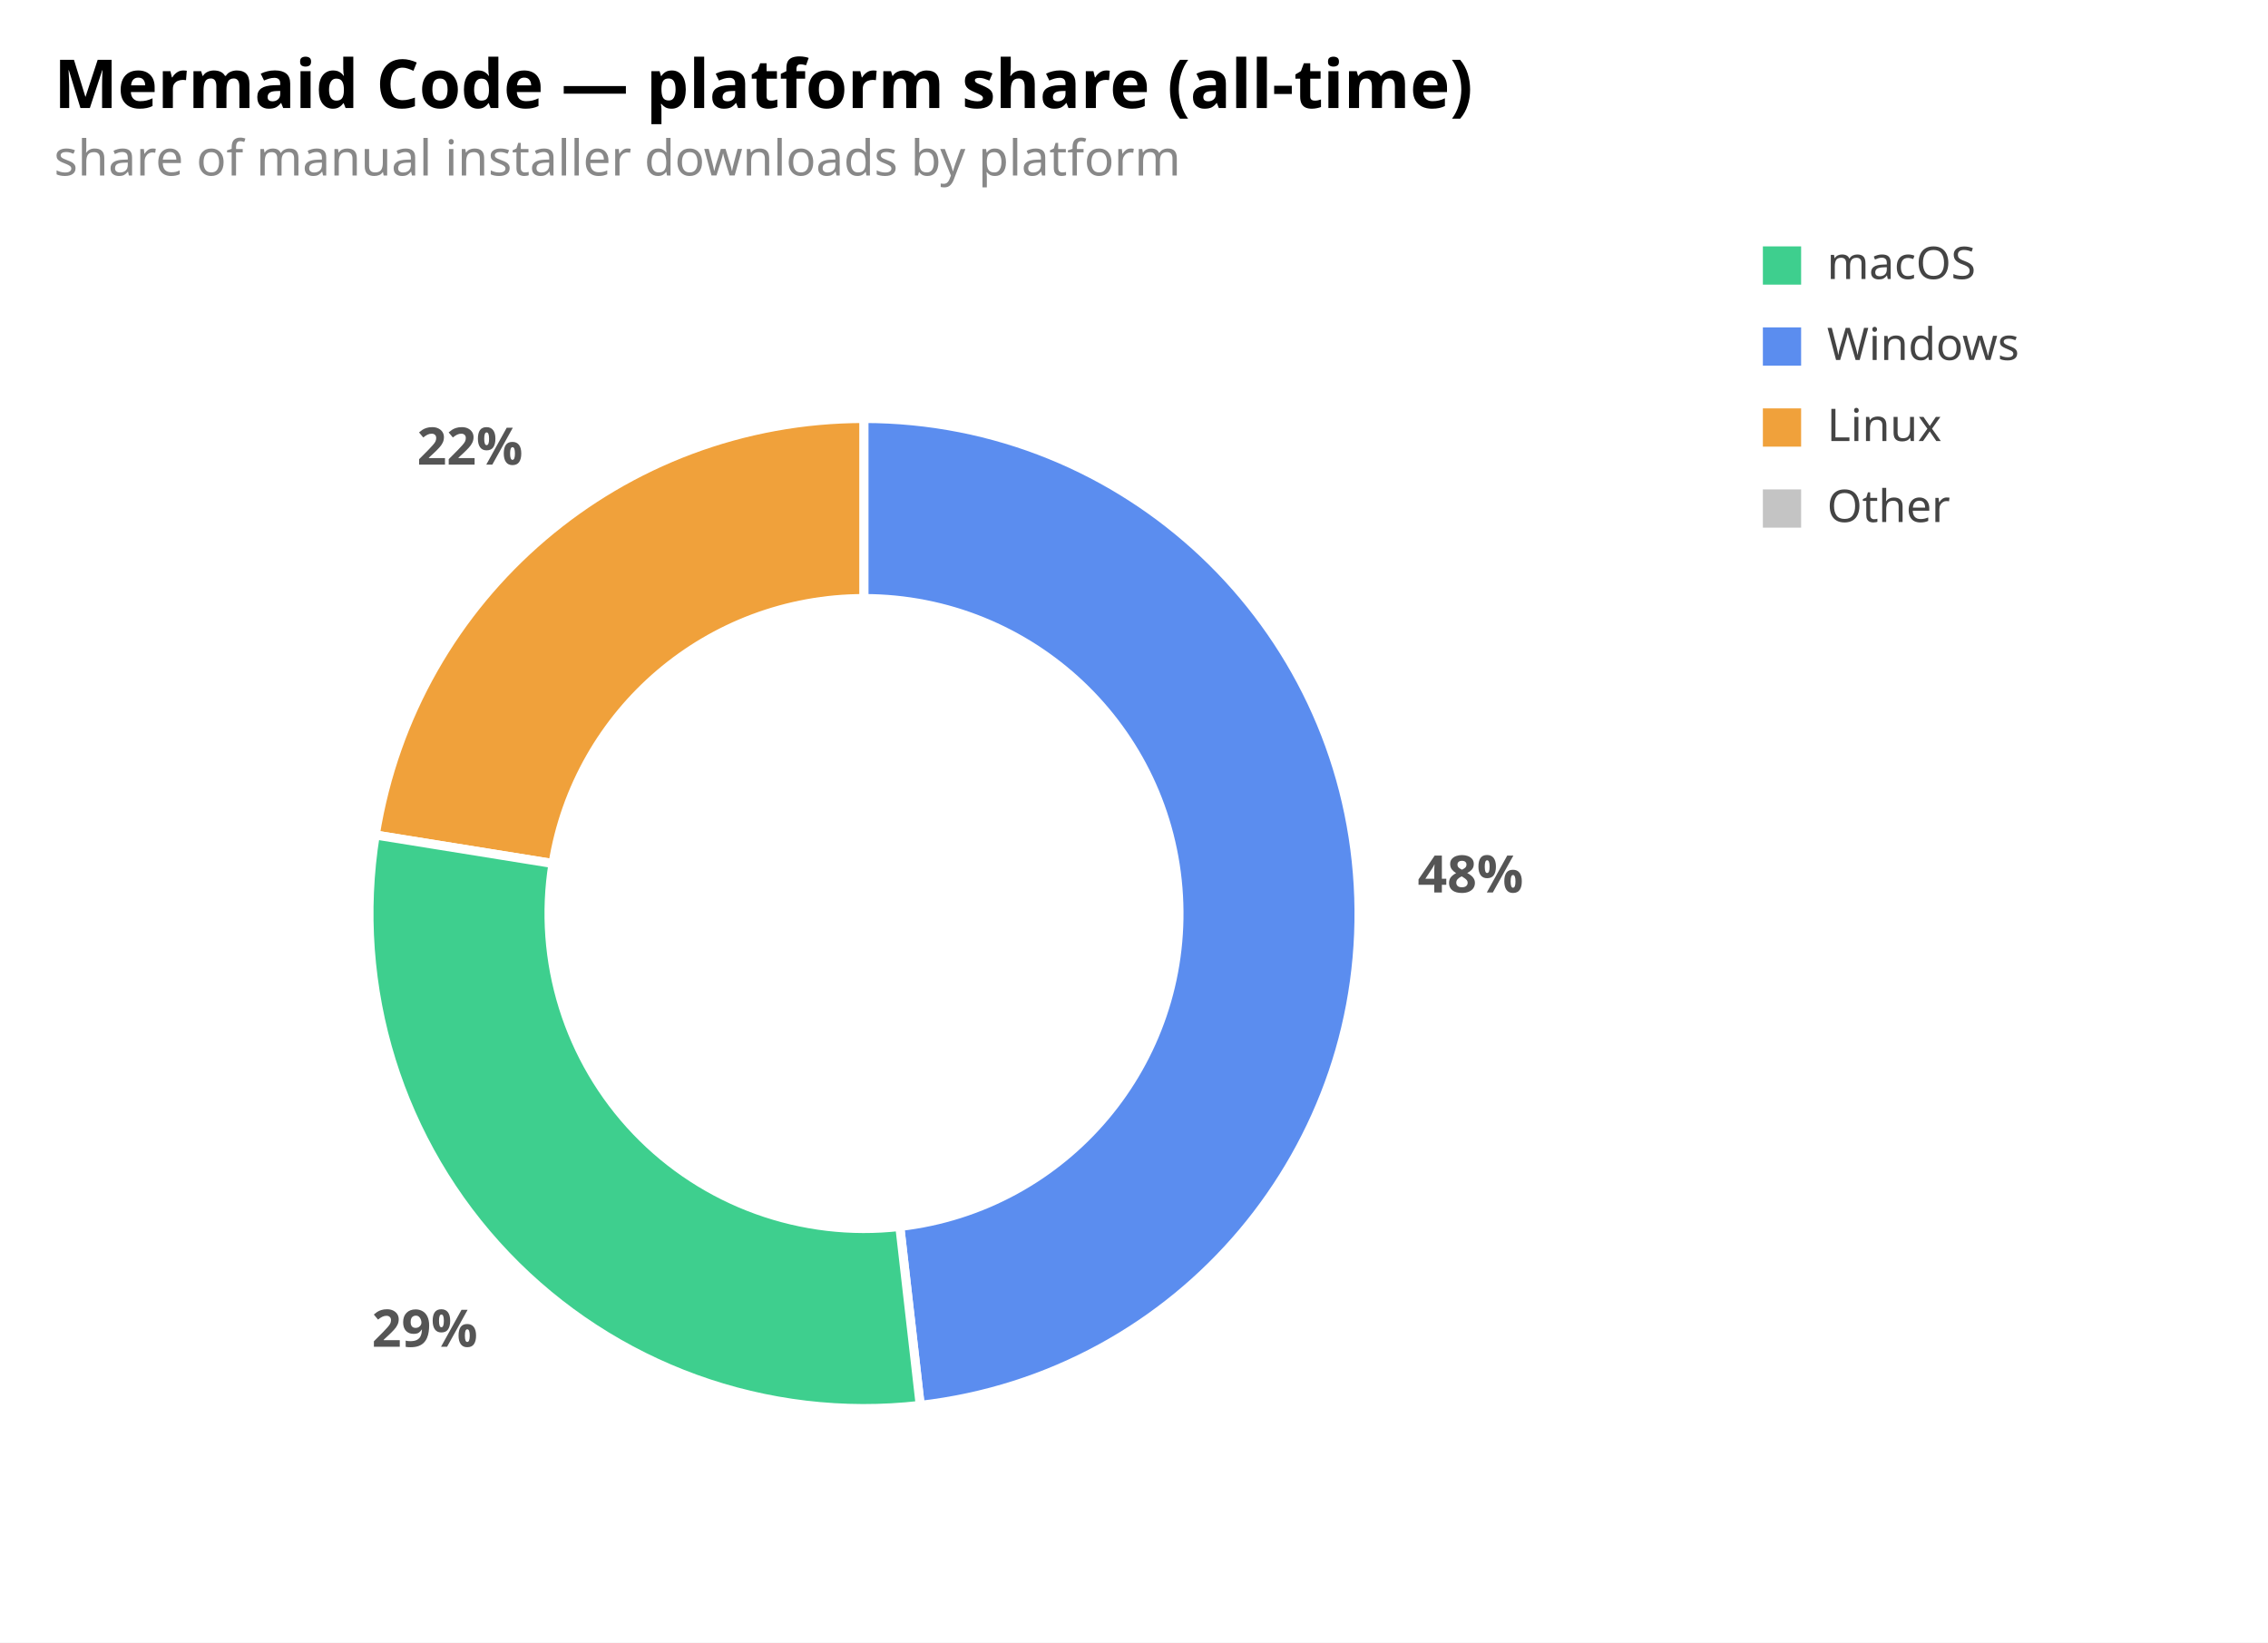
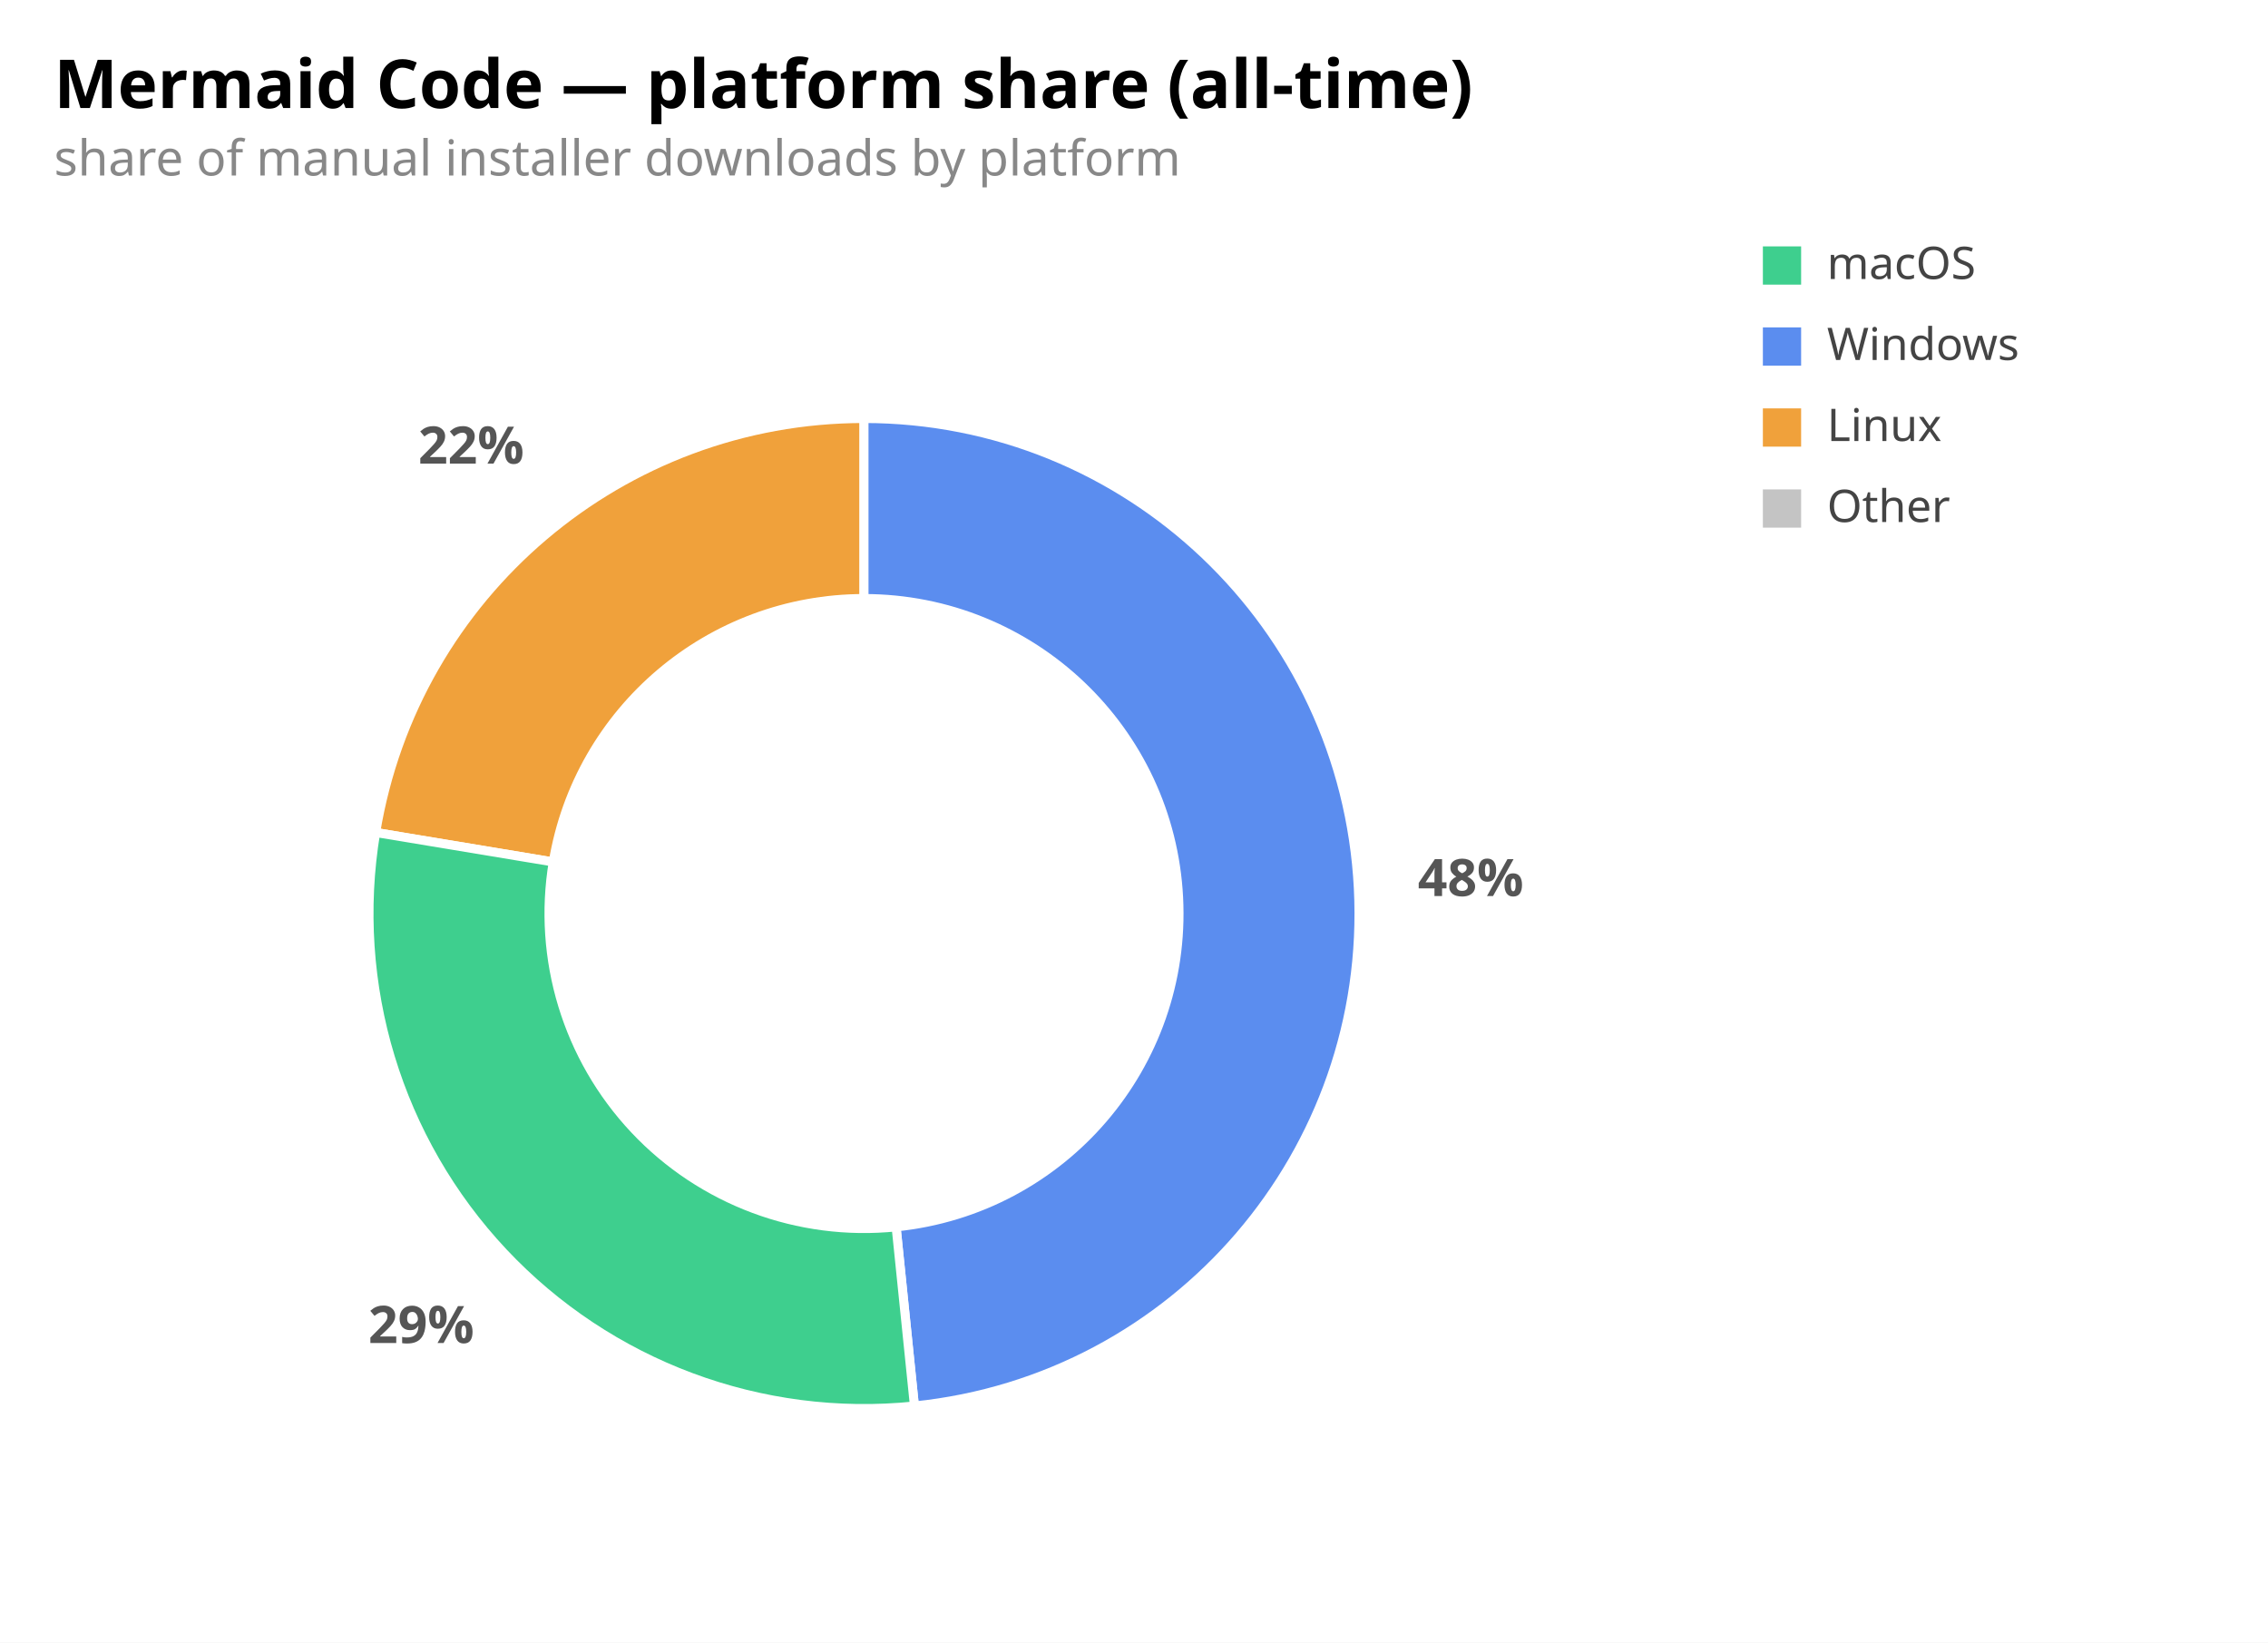
<svg xmlns="http://www.w3.org/2000/svg" version="1.1" class="marks" width="504" height="365" viewBox="0 0 504 365">
  <rect width="504" height="365" fill="white" />
  <g fill="none" stroke-miterlimit="4" transform="translate(12,53)">
    <g class="mark-group role-frame root" role="graphics-object" aria-roledescription="group mark container">
      <g transform="translate(0,0)">
        <path class="background" aria-hidden="true" d="M0,0h360v300h-360Z" />
        <g>
          <g class="mark-arc role-mark layer_0_marks" role="graphics-object" aria-roledescription="arc mark container">
-             <path aria-label="downloads: 62; platform: Linux" role="graphics-symbol" aria-roledescription="arc mark" transform="translate(180,150)" d="M0,-110A110,110,0,0,0,-108.606,-17.455L-69.113,-11.108A70,70,0,0,1,0,-70Z" fill="#f0a13b" stroke="white" stroke-width="2" />
-             <path aria-label="downloads: 133; platform: Windows" role="graphics-symbol" aria-roledescription="arc mark" transform="translate(180,150)" d="M12.494,109.288A110,110,0,0,0,0,-110L0,-70A70,70,0,0,1,7.951,69.547Z" fill="#5b8def" stroke="white" stroke-width="2" />
-             <path aria-label="downloads: 81; platform: macOS" role="graphics-symbol" aria-roledescription="arc mark" transform="translate(180,150)" d="M-108.606,-17.455A110,110,0,0,0,12.494,109.288L7.951,69.547A70,70,0,0,1,-69.113,-11.108Z" fill="#3ecf8e" stroke="white" stroke-width="2" />
+             <path aria-label="downloads: 62; platform: Linux" role="graphics-symbol" aria-roledescription="arc mark" transform="translate(180,150)" d="M0,-110A110,110,0,0,0,-108.516,-18.008L-69.056,-11.46A70,70,0,0,1,0,-70Z" fill="#f0a13b" stroke="white" stroke-width="2" />
+             <path aria-label="downloads: 134; platform: Windows" role="graphics-symbol" aria-roledescription="arc mark" transform="translate(180,150)" d="M11.209,109.427A110,110,0,0,0,0,-110L0,-70A70,70,0,0,1,7.133,69.636Z" fill="#5b8def" stroke="white" stroke-width="2" />
+             <path aria-label="downloads: 81; platform: macOS" role="graphics-symbol" aria-roledescription="arc mark" transform="translate(180,150)" d="M-108.516,-18.008A110,110,0,0,0,11.209,109.427L7.133,69.636A70,70,0,0,1,-69.056,-11.46Z" fill="#3ecf8e" stroke="white" stroke-width="2" />
          </g>
          <g class="mark-text role-mark layer_1_marks" role="graphics-object" aria-roledescription="text mark container">
-             <text aria-label="downloads: 62; platform: Linux; frac: 22%" role="graphics-symbol" aria-roledescription="text mark" text-anchor="middle" transform="translate(92.44142,50.24546)" font-family="sans-serif" font-size="11.5px" font-weight="600" fill="#555" opacity="1">22%</text>
-             <text aria-label="downloads: 133; platform: Windows; frac: 48%" role="graphics-symbol" aria-roledescription="text mark" text-anchor="middle" transform="translate(314.7814,145.3209)" font-family="sans-serif" font-size="11.5px" font-weight="600" fill="#555" opacity="1">48%</text>
-             <text aria-label="downloads: 81; platform: macOS; frac: 29%" role="graphics-symbol" aria-roledescription="text mark" text-anchor="middle" transform="translate(82.39236,246.2617)" font-family="sans-serif" font-size="11.5px" font-weight="600" fill="#555" opacity="1">29%</text>
+             <text aria-label="downloads: 62; platform: Linux; frac: 22%" role="graphics-symbol" aria-roledescription="text mark" text-anchor="middle" transform="translate(92.70349,50.02272)" font-family="sans-serif" font-size="11.5px" font-weight="600" fill="#555" opacity="1">22%</text>
+             <text aria-label="downloads: 134; platform: Windows; frac: 48%" role="graphics-symbol" aria-roledescription="text mark" text-anchor="middle" transform="translate(314.8242,146.113)" font-family="sans-serif" font-size="11.5px" font-weight="600" fill="#555" opacity="1">48%</text>
+             <text aria-label="downloads: 81; platform: macOS; frac: 29%" role="graphics-symbol" aria-roledescription="text mark" text-anchor="middle" transform="translate(81.6102,245.4362)" font-family="sans-serif" font-size="11.5px" font-weight="600" fill="#555" opacity="1">29%</text>
          </g>
          <g class="mark-group role-legend" role="graphics-symbol" aria-roledescription="legend" aria-label="Symbol legend for fill color with 4 values: macOS, Windows, Linux, Other">
            <g transform="translate(378,0)">
              <path class="background" aria-hidden="true" d="M0,0h72v68h-72Z" pointer-events="none" />
              <g>
                <g class="mark-group role-legend-entry">
                  <g transform="translate(0,0)">
                    <path class="background" aria-hidden="true" d="M0,0h0v0h0Z" pointer-events="none" />
                    <g>
                      <g class="mark-group role-scope" role="graphics-object" aria-roledescription="group mark container">
                        <g transform="translate(0,0)">
                          <path class="background" aria-hidden="true" d="M0,0h72v14h-72Z" pointer-events="none" opacity="1" />
                          <g>
                            <g class="mark-symbol role-legend-symbol" pointer-events="none">
                              <path transform="translate(6,6)" d="M-5,-5h10v10h-10Z" fill="#3ecf8e" stroke="white" stroke-width="1.5" opacity="1" />
                            </g>
                            <g class="mark-text role-legend-label" pointer-events="none">
                              <text text-anchor="start" transform="translate(16,9)" font-family="sans-serif" font-size="10px" fill="#444" opacity="1">macOS</text>
                            </g>
                          </g>
                          <path class="foreground" aria-hidden="true" d="" pointer-events="none" display="none" />
                        </g>
                        <g transform="translate(0,18)">
                          <path class="background" aria-hidden="true" d="M0,0h72v14h-72Z" pointer-events="none" opacity="1" />
                          <g>
                            <g class="mark-symbol role-legend-symbol" pointer-events="none">
                              <path transform="translate(6,6)" d="M-5,-5h10v10h-10Z" fill="#5b8def" stroke="white" stroke-width="1.5" opacity="1" />
                            </g>
                            <g class="mark-text role-legend-label" pointer-events="none">
                              <text text-anchor="start" transform="translate(16,9)" font-family="sans-serif" font-size="10px" fill="#444" opacity="1">Windows</text>
                            </g>
                          </g>
                          <path class="foreground" aria-hidden="true" d="" pointer-events="none" display="none" />
                        </g>
                        <g transform="translate(0,36)">
                          <path class="background" aria-hidden="true" d="M0,0h72v14h-72Z" pointer-events="none" opacity="1" />
                          <g>
                            <g class="mark-symbol role-legend-symbol" pointer-events="none">
                              <path transform="translate(6,6)" d="M-5,-5h10v10h-10Z" fill="#f0a13b" stroke="white" stroke-width="1.5" opacity="1" />
                            </g>
                            <g class="mark-text role-legend-label" pointer-events="none">
                              <text text-anchor="start" transform="translate(16,9)" font-family="sans-serif" font-size="10px" fill="#444" opacity="1">Linux</text>
                            </g>
                          </g>
                          <path class="foreground" aria-hidden="true" d="" pointer-events="none" display="none" />
                        </g>
                        <g transform="translate(0,54)">
                          <path class="background" aria-hidden="true" d="M0,0h72v14h-72Z" pointer-events="none" opacity="1" />
                          <g>
                            <g class="mark-symbol role-legend-symbol" pointer-events="none">
                              <path transform="translate(6,6)" d="M-5,-5h10v10h-10Z" fill="#c4c4c4" stroke="white" stroke-width="1.5" opacity="1" />
                            </g>
                            <g class="mark-text role-legend-label" pointer-events="none">
                              <text text-anchor="start" transform="translate(16,9)" font-family="sans-serif" font-size="10px" fill="#444" opacity="1">Other</text>
                            </g>
                          </g>
                          <path class="foreground" aria-hidden="true" d="" pointer-events="none" display="none" />
                        </g>
                      </g>
                    </g>
                    <path class="foreground" aria-hidden="true" d="" pointer-events="none" display="none" />
                  </g>
                </g>
              </g>
              <path class="foreground" aria-hidden="true" d="" pointer-events="none" display="none" />
            </g>
          </g>
          <g class="mark-group role-title">
            <g transform="translate(0,-41)">
              <path class="background" aria-hidden="true" d="M0,0h0v0h0Z" pointer-events="none" />
              <g>
                <g class="mark-text role-title-text" role="graphics-symbol" aria-roledescription="title" aria-label="Title text 'Mermaid Code — platform share (all-time)'" pointer-events="none">
                  <text text-anchor="start" transform="translate(0,12)" font-family="sans-serif" font-size="15px" font-weight="600" fill="#000" opacity="1">Mermaid Code — platform share (all-time)</text>
                </g>
                <g class="mark-text role-title-subtitle" role="graphics-symbol" aria-roledescription="subtitle" aria-label="Subtitle text 'share of manual installer downloads by platform'" pointer-events="none">
                  <text text-anchor="start" transform="translate(0,27)" font-family="sans-serif" font-size="11px" fill="#888" opacity="1">share of manual installer downloads by platform</text>
                </g>
              </g>
              <path class="foreground" aria-hidden="true" d="" pointer-events="none" display="none" />
            </g>
          </g>
        </g>
        <path class="foreground" aria-hidden="true" d="" display="none" />
      </g>
    </g>
  </g>
</svg>
